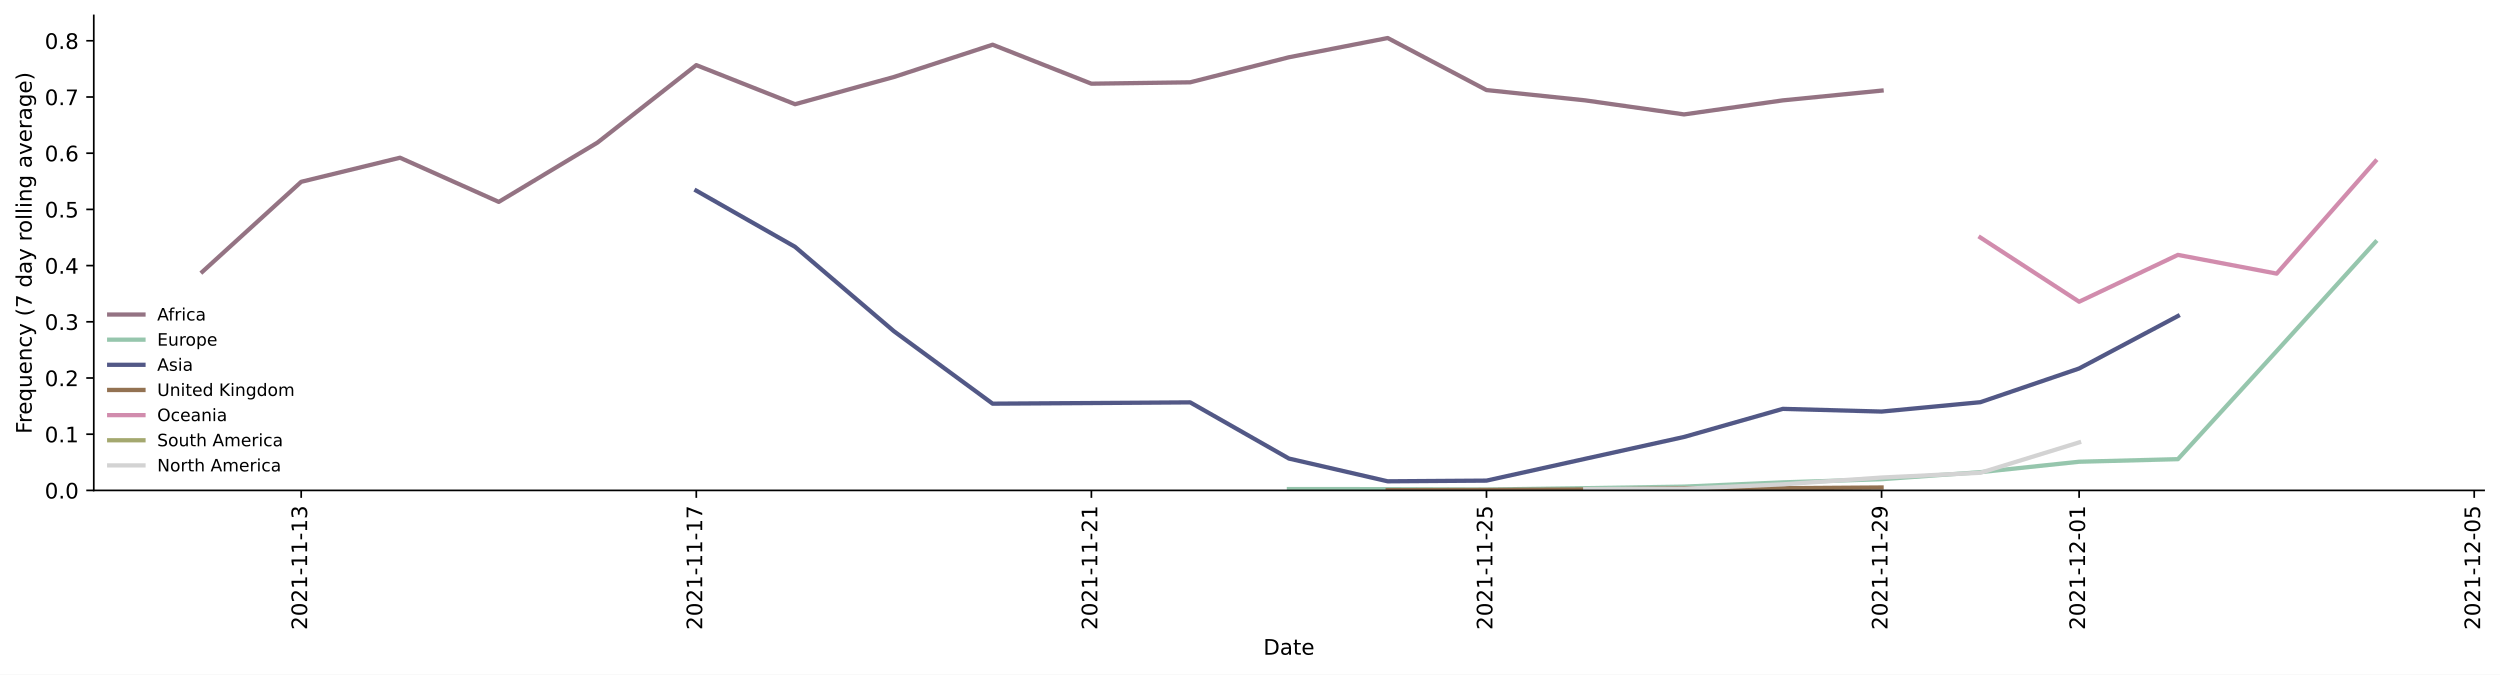
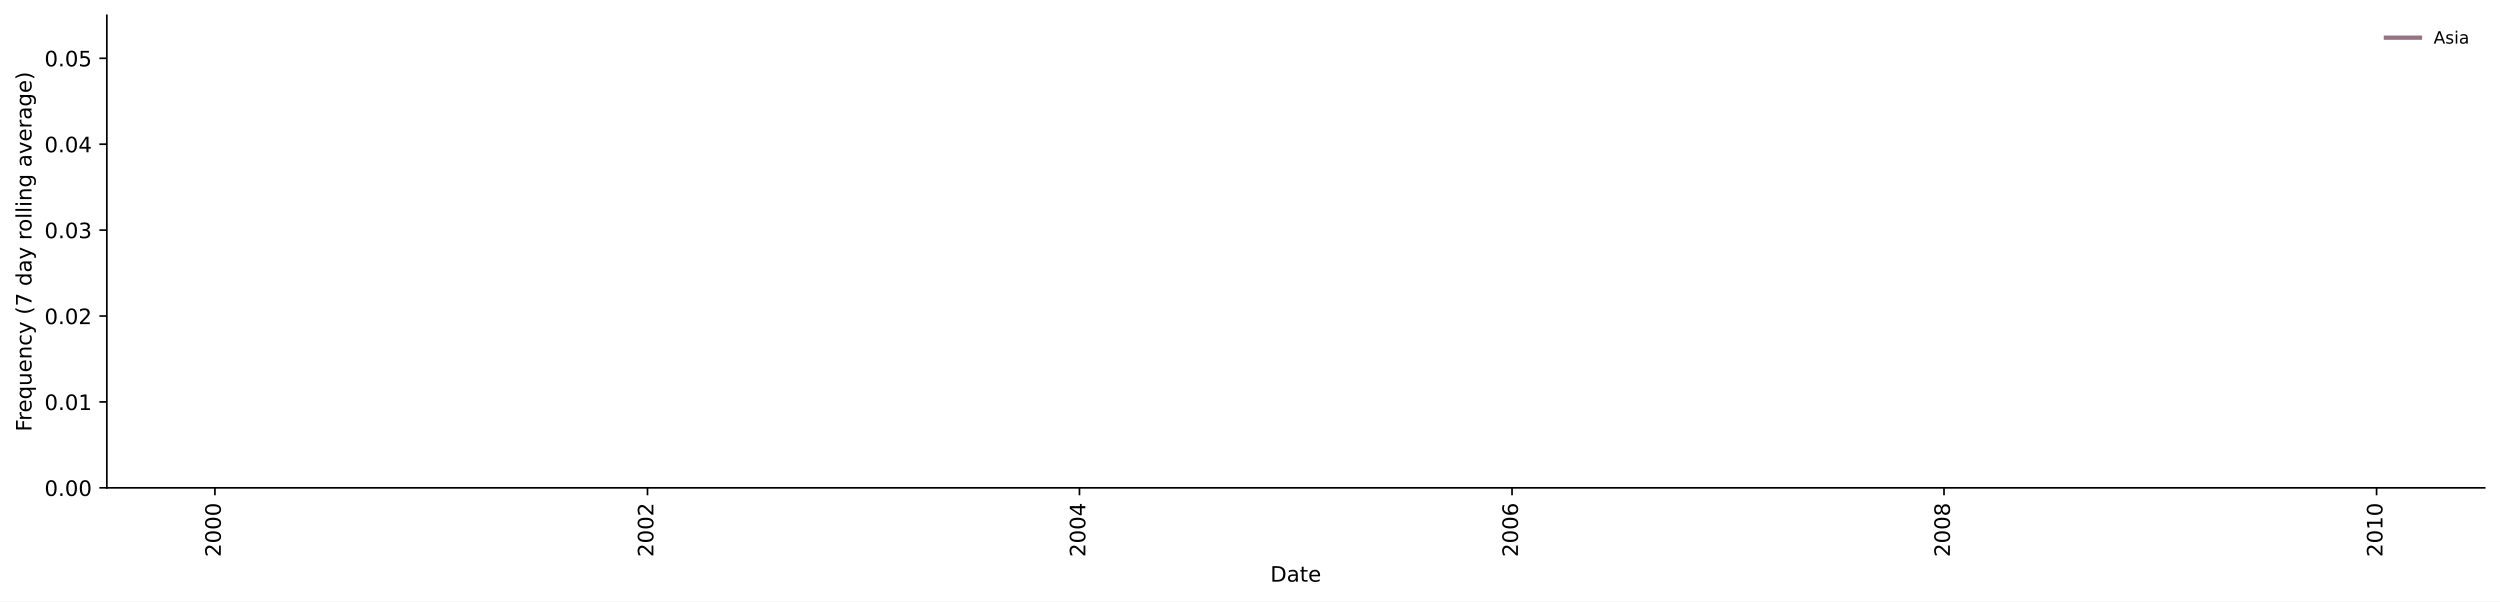
- <svg xmlns="http://www.w3.org/2000/svg" xmlns:xlink="http://www.w3.org/1999/xlink" height="314.954pt" version="1.1" viewBox="0 0 1167.209 314.954" width="1167.209pt">
+ <svg xmlns="http://www.w3.org/2000/svg" xmlns:xlink="http://www.w3.org/1999/xlink" height="282.288pt" version="1.1" viewBox="0 0 1173.344 282.288" width="1173.344pt">
  <defs>
    <style type="text/css">*{stroke-linecap:butt;stroke-linejoin:round;}</style>
  </defs>
  <g id="figure_1">
    <g id="patch_1">
-       <path d="M 0 314.954  L 1167.209 314.954  L 1167.209 0  L 0 0  z " style="fill:#ffffff;" />
+       <path d="M 0 282.288  L 1173.344 282.288  L 1173.344 0  L 0 0  z " style="fill:#ffffff;" />
    </g>
    <g id="axes_1">
      <g id="patch_2">
-         <path d="M 43.781 228.96  L 1159.781 228.96  L 1159.781 7.2  L 43.781 7.2  z " style="fill:#ffffff;" />
+         <path d="M 50.144 228.96  L 1166.144 228.96  L 1166.144 7.2  L 50.144 7.2  z " style="fill:#ffffff;" />
      </g>
      <g id="matplotlib.axis_1">
        <g id="xtick_1">
          <g id="line2d_1">
            <defs>
-               <path d="M 0 0  L 0 3.5  " id="mac63f7cc9d" style="stroke:#000000;stroke-width:0.8;" />
-             </defs>
-             <g>
-               <use style="stroke:#000000;stroke-width:0.8;" x="140.624" xlink:href="#mac63f7cc9d" y="228.96" />
+               <path d="M 0 0  L 0 3.5  " id="m7f58ea5826" style="stroke:#000000;stroke-width:0.8;" />
+             </defs>
+             <g>
+               <use style="stroke:#000000;stroke-width:0.8;" x="100.871" xlink:href="#m7f58ea5826" y="228.96" />
            </g>
          </g>
          <g id="text_1">
-             <g transform="translate(143.3836 294.0756)rotate(-90)scale(0.1 -0.1)">
+             <g transform="translate(103.6304 261.41)rotate(-90)scale(0.1 -0.1)">
              <defs>
                <path d="M 1228 531  L 3431 531  L 3431 0  L 469 0  L 469 531  Q 828 903 1448 1529  Q 2069 2156 2228 2338  Q 2531 2678 2651 2914  Q 2772 3150 2772 3378  Q 2772 3750 2511 3984  Q 2250 4219 1831 4219  Q 1534 4219 1204 4116  Q 875 4013 500 3803  L 500 4441  Q 881 4594 1212 4672  Q 1544 4750 1819 4750  Q 2544 4750 2975 4387  Q 3406 4025 3406 3419  Q 3406 3131 3298 2873  Q 3191 2616 2906 2266  Q 2828 2175 2409 1742  Q 1991 1309 1228 531  z " id="DejaVuSans-32" transform="scale(0.015625)" />
                <path d="M 2034 4250  Q 1547 4250 1301 3770  Q 1056 3291 1056 2328  Q 1056 1369 1301 889  Q 1547 409 2034 409  Q 2525 409 2770 889  Q 3016 1369 3016 2328  Q 3016 3291 2770 3770  Q 2525 4250 2034 4250  z M 2034 4750  Q 2819 4750 3233 4129  Q 3647 3509 3647 2328  Q 3647 1150 3233 529  Q 2819 -91 2034 -91  Q 1250 -91 836 529  Q 422 1150 422 2328  Q 422 3509 836 4129  Q 1250 4750 2034 4750  z " id="DejaVuSans-30" transform="scale(0.015625)" />
-                 <path d="M 794 531  L 1825 531  L 1825 4091  L 703 3866  L 703 4441  L 1819 4666  L 2450 4666  L 2450 531  L 3481 531  L 3481 0  L 794 0  L 794 531  z " id="DejaVuSans-31" transform="scale(0.015625)" />
-                 <path d="M 313 2009  L 1997 2009  L 1997 1497  L 313 1497  L 313 2009  z " id="DejaVuSans-2d" transform="scale(0.015625)" />
-                 <path d="M 2597 2516  Q 3050 2419 3304 2112  Q 3559 1806 3559 1356  Q 3559 666 3084 287  Q 2609 -91 1734 -91  Q 1441 -91 1130 -33  Q 819 25 488 141  L 488 750  Q 750 597 1062 519  Q 1375 441 1716 441  Q 2309 441 2620 675  Q 2931 909 2931 1356  Q 2931 1769 2642 2001  Q 2353 2234 1838 2234  L 1294 2234  L 1294 2753  L 1863 2753  Q 2328 2753 2575 2939  Q 2822 3125 2822 3475  Q 2822 3834 2567 4026  Q 2313 4219 1838 4219  Q 1578 4219 1281 4162  Q 984 4106 628 3988  L 628 4550  Q 988 4650 1302 4700  Q 1616 4750 1894 4750  Q 2613 4750 3031 4423  Q 3450 4097 3450 3541  Q 3450 3153 3228 2886  Q 3006 2619 2597 2516  z " id="DejaVuSans-33" transform="scale(0.015625)" />
-               </defs>
-               <use xlink:href="#DejaVuSans-32" />
-               <use x="63.623" xlink:href="#DejaVuSans-30" />
-               <use x="127.246" xlink:href="#DejaVuSans-32" />
-               <use x="190.869" xlink:href="#DejaVuSans-31" />
-               <use x="254.492" xlink:href="#DejaVuSans-2d" />
-               <use x="290.576" xlink:href="#DejaVuSans-31" />
-               <use x="354.199" xlink:href="#DejaVuSans-31" />
-               <use x="417.822" xlink:href="#DejaVuSans-2d" />
-               <use x="453.906" xlink:href="#DejaVuSans-31" />
-               <use x="517.529" xlink:href="#DejaVuSans-33" />
+               </defs>
+               <use xlink:href="#DejaVuSans-32" />
+               <use x="63.623" xlink:href="#DejaVuSans-30" />
+               <use x="127.246" xlink:href="#DejaVuSans-30" />
+               <use x="190.869" xlink:href="#DejaVuSans-30" />
            </g>
          </g>
        </g>
        <g id="xtick_2">
          <g id="line2d_2">
            <g>
-               <use style="stroke:#000000;stroke-width:0.8;" x="325.087" xlink:href="#mac63f7cc9d" y="228.96" />
+               <use style="stroke:#000000;stroke-width:0.8;" x="303.891" xlink:href="#m7f58ea5826" y="228.96" />
            </g>
          </g>
          <g id="text_2">
-             <g transform="translate(327.8464 294.0756)rotate(-90)scale(0.1 -0.1)">
-               <defs>
-                 <path d="M 525 4666  L 3525 4666  L 3525 4397  L 1831 0  L 1172 0  L 2766 4134  L 525 4134  L 525 4666  z " id="DejaVuSans-37" transform="scale(0.015625)" />
-               </defs>
-               <use xlink:href="#DejaVuSans-32" />
-               <use x="63.623" xlink:href="#DejaVuSans-30" />
-               <use x="127.246" xlink:href="#DejaVuSans-32" />
-               <use x="190.869" xlink:href="#DejaVuSans-31" />
-               <use x="254.492" xlink:href="#DejaVuSans-2d" />
-               <use x="290.576" xlink:href="#DejaVuSans-31" />
-               <use x="354.199" xlink:href="#DejaVuSans-31" />
-               <use x="417.822" xlink:href="#DejaVuSans-2d" />
-               <use x="453.906" xlink:href="#DejaVuSans-31" />
-               <use x="517.529" xlink:href="#DejaVuSans-37" />
+             <g transform="translate(306.6506 261.41)rotate(-90)scale(0.1 -0.1)">
+               <use xlink:href="#DejaVuSans-32" />
+               <use x="63.623" xlink:href="#DejaVuSans-30" />
+               <use x="127.246" xlink:href="#DejaVuSans-30" />
+               <use x="190.869" xlink:href="#DejaVuSans-32" />
            </g>
          </g>
        </g>
        <g id="xtick_3">
          <g id="line2d_3">
            <g>
-               <use style="stroke:#000000;stroke-width:0.8;" x="509.55" xlink:href="#mac63f7cc9d" y="228.96" />
+               <use style="stroke:#000000;stroke-width:0.8;" x="506.634" xlink:href="#m7f58ea5826" y="228.96" />
            </g>
          </g>
          <g id="text_3">
-             <g transform="translate(512.3092 294.0756)rotate(-90)scale(0.1 -0.1)">
-               <use xlink:href="#DejaVuSans-32" />
-               <use x="63.623" xlink:href="#DejaVuSans-30" />
-               <use x="127.246" xlink:href="#DejaVuSans-32" />
-               <use x="190.869" xlink:href="#DejaVuSans-31" />
-               <use x="254.492" xlink:href="#DejaVuSans-2d" />
-               <use x="290.576" xlink:href="#DejaVuSans-31" />
-               <use x="354.199" xlink:href="#DejaVuSans-31" />
-               <use x="417.822" xlink:href="#DejaVuSans-2d" />
-               <use x="453.906" xlink:href="#DejaVuSans-32" />
-               <use x="517.529" xlink:href="#DejaVuSans-31" />
+             <g transform="translate(509.393 261.41)rotate(-90)scale(0.1 -0.1)">
+               <defs>
+                 <path d="M 2419 4116  L 825 1625  L 2419 1625  L 2419 4116  z M 2253 4666  L 3047 4666  L 3047 1625  L 3713 1625  L 3713 1100  L 3047 1100  L 3047 0  L 2419 0  L 2419 1100  L 313 1100  L 313 1709  L 2253 4666  z " id="DejaVuSans-34" transform="scale(0.015625)" />
+               </defs>
+               <use xlink:href="#DejaVuSans-32" />
+               <use x="63.623" xlink:href="#DejaVuSans-30" />
+               <use x="127.246" xlink:href="#DejaVuSans-30" />
+               <use x="190.869" xlink:href="#DejaVuSans-34" />
            </g>
          </g>
        </g>
        <g id="xtick_4">
          <g id="line2d_4">
            <g>
-               <use style="stroke:#000000;stroke-width:0.8;" x="694.013" xlink:href="#mac63f7cc9d" y="228.96" />
+               <use style="stroke:#000000;stroke-width:0.8;" x="709.654" xlink:href="#m7f58ea5826" y="228.96" />
            </g>
          </g>
          <g id="text_4">
-             <g transform="translate(696.772 294.0756)rotate(-90)scale(0.1 -0.1)">
-               <defs>
-                 <path d="M 691 4666  L 3169 4666  L 3169 4134  L 1269 4134  L 1269 2991  Q 1406 3038 1543 3061  Q 1681 3084 1819 3084  Q 2600 3084 3056 2656  Q 3513 2228 3513 1497  Q 3513 744 3044 326  Q 2575 -91 1722 -91  Q 1428 -91 1123 -41  Q 819 9 494 109  L 494 744  Q 775 591 1075 516  Q 1375 441 1709 441  Q 2250 441 2565 725  Q 2881 1009 2881 1497  Q 2881 1984 2565 2268  Q 2250 2553 1709 2553  Q 1456 2553 1204 2497  Q 953 2441 691 2322  L 691 4666  z " id="DejaVuSans-35" transform="scale(0.015625)" />
-               </defs>
-               <use xlink:href="#DejaVuSans-32" />
-               <use x="63.623" xlink:href="#DejaVuSans-30" />
-               <use x="127.246" xlink:href="#DejaVuSans-32" />
-               <use x="190.869" xlink:href="#DejaVuSans-31" />
-               <use x="254.492" xlink:href="#DejaVuSans-2d" />
-               <use x="290.576" xlink:href="#DejaVuSans-31" />
-               <use x="354.199" xlink:href="#DejaVuSans-31" />
-               <use x="417.822" xlink:href="#DejaVuSans-2d" />
-               <use x="453.906" xlink:href="#DejaVuSans-32" />
-               <use x="517.529" xlink:href="#DejaVuSans-35" />
+             <g transform="translate(712.4132 261.41)rotate(-90)scale(0.1 -0.1)">
+               <defs>
+                 <path d="M 2113 2584  Q 1688 2584 1439 2293  Q 1191 2003 1191 1497  Q 1191 994 1439 701  Q 1688 409 2113 409  Q 2538 409 2786 701  Q 3034 994 3034 1497  Q 3034 2003 2786 2293  Q 2538 2584 2113 2584  z M 3366 4563  L 3366 3988  Q 3128 4100 2886 4159  Q 2644 4219 2406 4219  Q 1781 4219 1451 3797  Q 1122 3375 1075 2522  Q 1259 2794 1537 2939  Q 1816 3084 2150 3084  Q 2853 3084 3261 2657  Q 3669 2231 3669 1497  Q 3669 778 3244 343  Q 2819 -91 2113 -91  Q 1303 -91 875 529  Q 447 1150 447 2328  Q 447 3434 972 4092  Q 1497 4750 2381 4750  Q 2619 4750 2861 4703  Q 3103 4656 3366 4563  z " id="DejaVuSans-36" transform="scale(0.015625)" />
+               </defs>
+               <use xlink:href="#DejaVuSans-32" />
+               <use x="63.623" xlink:href="#DejaVuSans-30" />
+               <use x="127.246" xlink:href="#DejaVuSans-30" />
+               <use x="190.869" xlink:href="#DejaVuSans-36" />
            </g>
          </g>
        </g>
        <g id="xtick_5">
          <g id="line2d_5">
            <g>
-               <use style="stroke:#000000;stroke-width:0.8;" x="878.475" xlink:href="#mac63f7cc9d" y="228.96" />
+               <use style="stroke:#000000;stroke-width:0.8;" x="912.396" xlink:href="#m7f58ea5826" y="228.96" />
            </g>
          </g>
          <g id="text_5">
-             <g transform="translate(881.2348 294.0756)rotate(-90)scale(0.1 -0.1)">
-               <defs>
-                 <path d="M 703 97  L 703 672  Q 941 559 1184 500  Q 1428 441 1663 441  Q 2288 441 2617 861  Q 2947 1281 2994 2138  Q 2813 1869 2534 1725  Q 2256 1581 1919 1581  Q 1219 1581 811 2004  Q 403 2428 403 3163  Q 403 3881 828 4315  Q 1253 4750 1959 4750  Q 2769 4750 3195 4129  Q 3622 3509 3622 2328  Q 3622 1225 3098 567  Q 2575 -91 1691 -91  Q 1453 -91 1209 -44  Q 966 3 703 97  z M 1959 2075  Q 2384 2075 2632 2365  Q 2881 2656 2881 3163  Q 2881 3666 2632 3958  Q 2384 4250 1959 4250  Q 1534 4250 1286 3958  Q 1038 3666 1038 3163  Q 1038 2656 1286 2365  Q 1534 2075 1959 2075  z " id="DejaVuSans-39" transform="scale(0.015625)" />
-               </defs>
-               <use xlink:href="#DejaVuSans-32" />
-               <use x="63.623" xlink:href="#DejaVuSans-30" />
-               <use x="127.246" xlink:href="#DejaVuSans-32" />
-               <use x="190.869" xlink:href="#DejaVuSans-31" />
-               <use x="254.492" xlink:href="#DejaVuSans-2d" />
-               <use x="290.576" xlink:href="#DejaVuSans-31" />
-               <use x="354.199" xlink:href="#DejaVuSans-31" />
-               <use x="417.822" xlink:href="#DejaVuSans-2d" />
-               <use x="453.906" xlink:href="#DejaVuSans-32" />
-               <use x="517.529" xlink:href="#DejaVuSans-39" />
+             <g transform="translate(915.1557 261.41)rotate(-90)scale(0.1 -0.1)">
+               <defs>
+                 <path d="M 2034 2216  Q 1584 2216 1326 1975  Q 1069 1734 1069 1313  Q 1069 891 1326 650  Q 1584 409 2034 409  Q 2484 409 2743 651  Q 3003 894 3003 1313  Q 3003 1734 2745 1975  Q 2488 2216 2034 2216  z M 1403 2484  Q 997 2584 770 2862  Q 544 3141 544 3541  Q 544 4100 942 4425  Q 1341 4750 2034 4750  Q 2731 4750 3128 4425  Q 3525 4100 3525 3541  Q 3525 3141 3298 2862  Q 3072 2584 2669 2484  Q 3125 2378 3379 2068  Q 3634 1759 3634 1313  Q 3634 634 3220 271  Q 2806 -91 2034 -91  Q 1263 -91 848 271  Q 434 634 434 1313  Q 434 1759 690 2068  Q 947 2378 1403 2484  z M 1172 3481  Q 1172 3119 1398 2916  Q 1625 2713 2034 2713  Q 2441 2713 2670 2916  Q 2900 3119 2900 3481  Q 2900 3844 2670 4047  Q 2441 4250 2034 4250  Q 1625 4250 1398 4047  Q 1172 3844 1172 3481  z " id="DejaVuSans-38" transform="scale(0.015625)" />
+               </defs>
+               <use xlink:href="#DejaVuSans-32" />
+               <use x="63.623" xlink:href="#DejaVuSans-30" />
+               <use x="127.246" xlink:href="#DejaVuSans-30" />
+               <use x="190.869" xlink:href="#DejaVuSans-38" />
            </g>
          </g>
        </g>
        <g id="xtick_6">
          <g id="line2d_6">
            <g>
-               <use style="stroke:#000000;stroke-width:0.8;" x="970.707" xlink:href="#mac63f7cc9d" y="228.96" />
+               <use style="stroke:#000000;stroke-width:0.8;" x="1115.416" xlink:href="#m7f58ea5826" y="228.96" />
            </g>
          </g>
          <g id="text_6">
-             <g transform="translate(973.4662 294.0756)rotate(-90)scale(0.1 -0.1)">
-               <use xlink:href="#DejaVuSans-32" />
-               <use x="63.623" xlink:href="#DejaVuSans-30" />
-               <use x="127.246" xlink:href="#DejaVuSans-32" />
-               <use x="190.869" xlink:href="#DejaVuSans-31" />
-               <use x="254.492" xlink:href="#DejaVuSans-2d" />
-               <use x="290.576" xlink:href="#DejaVuSans-31" />
-               <use x="354.199" xlink:href="#DejaVuSans-32" />
-               <use x="417.822" xlink:href="#DejaVuSans-2d" />
-               <use x="453.906" xlink:href="#DejaVuSans-30" />
-               <use x="517.529" xlink:href="#DejaVuSans-31" />
-             </g>
-           </g>
-         </g>
-         <g id="xtick_7">
-           <g id="line2d_7">
-             <g>
-               <use style="stroke:#000000;stroke-width:0.8;" x="1155.17" xlink:href="#mac63f7cc9d" y="228.96" />
-             </g>
-           </g>
-           <g id="text_7">
-             <g transform="translate(1157.929 294.0756)rotate(-90)scale(0.1 -0.1)">
-               <use xlink:href="#DejaVuSans-32" />
-               <use x="63.623" xlink:href="#DejaVuSans-30" />
-               <use x="127.246" xlink:href="#DejaVuSans-32" />
-               <use x="190.869" xlink:href="#DejaVuSans-31" />
-               <use x="254.492" xlink:href="#DejaVuSans-2d" />
-               <use x="290.576" xlink:href="#DejaVuSans-31" />
-               <use x="354.199" xlink:href="#DejaVuSans-32" />
-               <use x="417.822" xlink:href="#DejaVuSans-2d" />
-               <use x="453.906" xlink:href="#DejaVuSans-30" />
-               <use x="517.529" xlink:href="#DejaVuSans-35" />
-             </g>
-           </g>
-         </g>
-         <g id="text_8">
-           <g transform="translate(589.8305 305.6741)scale(0.1 -0.1)">
+             <g transform="translate(1118.176 261.41)rotate(-90)scale(0.1 -0.1)">
+               <defs>
+                 <path d="M 794 531  L 1825 531  L 1825 4091  L 703 3866  L 703 4441  L 1819 4666  L 2450 4666  L 2450 531  L 3481 531  L 3481 0  L 794 0  L 794 531  z " id="DejaVuSans-31" transform="scale(0.015625)" />
+               </defs>
+               <use xlink:href="#DejaVuSans-32" />
+               <use x="63.623" xlink:href="#DejaVuSans-30" />
+               <use x="127.246" xlink:href="#DejaVuSans-31" />
+               <use x="190.869" xlink:href="#DejaVuSans-30" />
+             </g>
+           </g>
+         </g>
+         <g id="text_7">
+           <g transform="translate(596.193 273.0084)scale(0.1 -0.1)">
            <defs>
              <path d="M 1259 4147  L 1259 519  L 2022 519  Q 2988 519 3436 956  Q 3884 1394 3884 2338  Q 3884 3275 3436 3711  Q 2988 4147 2022 4147  L 1259 4147  z M 628 4666  L 1925 4666  Q 3281 4666 3915 4102  Q 4550 3538 4550 2338  Q 4550 1131 3912 565  Q 3275 0 1925 0  L 628 0  L 628 4666  z " id="DejaVuSans-44" transform="scale(0.015625)" />
              <path d="M 2194 1759  Q 1497 1759 1228 1600  Q 959 1441 959 1056  Q 959 750 1161 570  Q 1363 391 1709 391  Q 2188 391 2477 730  Q 2766 1069 2766 1631  L 2766 1759  L 2194 1759  z M 3341 1997  L 3341 0  L 2766 0  L 2766 531  Q 2569 213 2275 61  Q 1981 -91 1556 -91  Q 1019 -91 701 211  Q 384 513 384 1019  Q 384 1609 779 1909  Q 1175 2209 1959 2209  L 2766 2209  L 2766 2266  Q 2766 2663 2505 2880  Q 2244 3097 1772 3097  Q 1472 3097 1187 3025  Q 903 2953 641 2809  L 641 3341  Q 956 3463 1253 3523  Q 1550 3584 1831 3584  Q 2591 3584 2966 3190  Q 3341 2797 3341 1997  z " id="DejaVuSans-61" transform="scale(0.015625)" />
              <path d="M 1172 4494  L 1172 3500  L 2356 3500  L 2356 3053  L 1172 3053  L 1172 1153  Q 1172 725 1289 603  Q 1406 481 1766 481  L 2356 481  L 2356 0  L 1766 0  Q 1100 0 847 248  Q 594 497 594 1153  L 594 3053  L 172 3053  L 172 3500  L 594 3500  L 594 4494  L 1172 4494  z " id="DejaVuSans-74" transform="scale(0.015625)" />
              <path d="M 3597 1894  L 3597 1613  L 953 1613  Q 991 1019 1311 708  Q 1631 397 2203 397  Q 2534 397 2845 478  Q 3156 559 3463 722  L 3463 178  Q 3153 47 2828 -22  Q 2503 -91 2169 -91  Q 1331 -91 842 396  Q 353 884 353 1716  Q 353 2575 817 3079  Q 1281 3584 2069 3584  Q 2775 3584 3186 3129  Q 3597 2675 3597 1894  z M 3022 2063  Q 3016 2534 2758 2815  Q 2500 3097 2075 3097  Q 1594 3097 1305 2825  Q 1016 2553 972 2059  L 3022 2063  z " id="DejaVuSans-65" transform="scale(0.015625)" />
            </defs>
            <use xlink:href="#DejaVuSans-44" />
            <use x="77.002" xlink:href="#DejaVuSans-61" />
            <use x="138.281" xlink:href="#DejaVuSans-74" />
            <use x="177.49" xlink:href="#DejaVuSans-65" />
          </g>
        </g>
      </g>
      <g id="matplotlib.axis_2">
        <g id="ytick_1">
+           <g id="line2d_7">
+             <defs>
+               <path d="M 0 0  L -3.5 0  " id="m567e181ab2" style="stroke:#000000;stroke-width:0.8;" />
+             </defs>
+             <g>
+               <use style="stroke:#000000;stroke-width:0.8;" x="50.144" xlink:href="#m567e181ab2" y="228.96" />
+             </g>
+           </g>
+           <g id="text_8">
+             <g transform="translate(20.87813 232.7592)scale(0.1 -0.1)">
+               <defs>
+                 <path d="M 684 794  L 1344 794  L 1344 0  L 684 0  L 684 794  z " id="DejaVuSans-2e" transform="scale(0.015625)" />
+               </defs>
+               <use xlink:href="#DejaVuSans-30" />
+               <use x="63.623" xlink:href="#DejaVuSans-2e" />
+               <use x="95.41" xlink:href="#DejaVuSans-30" />
+               <use x="159.033" xlink:href="#DejaVuSans-30" />
+             </g>
+           </g>
+         </g>
+         <g id="ytick_2">
          <g id="line2d_8">
-             <defs>
-               <path d="M 0 0  L -3.5 0  " id="m4febc74583" style="stroke:#000000;stroke-width:0.8;" />
-             </defs>
-             <g>
-               <use style="stroke:#000000;stroke-width:0.8;" x="43.781" xlink:href="#m4febc74583" y="228.96" />
+             <g>
+               <use style="stroke:#000000;stroke-width:0.8;" x="50.144" xlink:href="#m567e181ab2" y="188.64" />
            </g>
          </g>
          <g id="text_9">
-             <g transform="translate(20.87813 232.7592)scale(0.1 -0.1)">
-               <defs>
-                 <path d="M 684 794  L 1344 794  L 1344 0  L 684 0  L 684 794  z " id="DejaVuSans-2e" transform="scale(0.015625)" />
-               </defs>
-               <use xlink:href="#DejaVuSans-30" />
-               <use x="63.623" xlink:href="#DejaVuSans-2e" />
-               <use x="95.41" xlink:href="#DejaVuSans-30" />
-             </g>
-           </g>
-         </g>
-         <g id="ytick_2">
+             <g transform="translate(20.87813 192.4392)scale(0.1 -0.1)">
+               <use xlink:href="#DejaVuSans-30" />
+               <use x="63.623" xlink:href="#DejaVuSans-2e" />
+               <use x="95.41" xlink:href="#DejaVuSans-30" />
+               <use x="159.033" xlink:href="#DejaVuSans-31" />
+             </g>
+           </g>
+         </g>
+         <g id="ytick_3">
          <g id="line2d_9">
            <g>
-               <use style="stroke:#000000;stroke-width:0.8;" x="43.781" xlink:href="#m4febc74583" y="202.72" />
+               <use style="stroke:#000000;stroke-width:0.8;" x="50.144" xlink:href="#m567e181ab2" y="148.32" />
            </g>
          </g>
          <g id="text_10">
-             <g transform="translate(20.87813 206.5189)scale(0.1 -0.1)">
-               <use xlink:href="#DejaVuSans-30" />
-               <use x="63.623" xlink:href="#DejaVuSans-2e" />
-               <use x="95.41" xlink:href="#DejaVuSans-31" />
-             </g>
-           </g>
-         </g>
-         <g id="ytick_3">
+             <g transform="translate(20.87813 152.1192)scale(0.1 -0.1)">
+               <use xlink:href="#DejaVuSans-30" />
+               <use x="63.623" xlink:href="#DejaVuSans-2e" />
+               <use x="95.41" xlink:href="#DejaVuSans-30" />
+               <use x="159.033" xlink:href="#DejaVuSans-32" />
+             </g>
+           </g>
+         </g>
+         <g id="ytick_4">
          <g id="line2d_10">
            <g>
-               <use style="stroke:#000000;stroke-width:0.8;" x="43.781" xlink:href="#m4febc74583" y="176.479" />
+               <use style="stroke:#000000;stroke-width:0.8;" x="50.144" xlink:href="#m567e181ab2" y="108" />
            </g>
          </g>
          <g id="text_11">
-             <g transform="translate(20.87813 180.2787)scale(0.1 -0.1)">
-               <use xlink:href="#DejaVuSans-30" />
-               <use x="63.623" xlink:href="#DejaVuSans-2e" />
-               <use x="95.41" xlink:href="#DejaVuSans-32" />
-             </g>
-           </g>
-         </g>
-         <g id="ytick_4">
+             <g transform="translate(20.87813 111.7992)scale(0.1 -0.1)">
+               <defs>
+                 <path d="M 2597 2516  Q 3050 2419 3304 2112  Q 3559 1806 3559 1356  Q 3559 666 3084 287  Q 2609 -91 1734 -91  Q 1441 -91 1130 -33  Q 819 25 488 141  L 488 750  Q 750 597 1062 519  Q 1375 441 1716 441  Q 2309 441 2620 675  Q 2931 909 2931 1356  Q 2931 1769 2642 2001  Q 2353 2234 1838 2234  L 1294 2234  L 1294 2753  L 1863 2753  Q 2328 2753 2575 2939  Q 2822 3125 2822 3475  Q 2822 3834 2567 4026  Q 2313 4219 1838 4219  Q 1578 4219 1281 4162  Q 984 4106 628 3988  L 628 4550  Q 988 4650 1302 4700  Q 1616 4750 1894 4750  Q 2613 4750 3031 4423  Q 3450 4097 3450 3541  Q 3450 3153 3228 2886  Q 3006 2619 2597 2516  z " id="DejaVuSans-33" transform="scale(0.015625)" />
+               </defs>
+               <use xlink:href="#DejaVuSans-30" />
+               <use x="63.623" xlink:href="#DejaVuSans-2e" />
+               <use x="95.41" xlink:href="#DejaVuSans-30" />
+               <use x="159.033" xlink:href="#DejaVuSans-33" />
+             </g>
+           </g>
+         </g>
+         <g id="ytick_5">
          <g id="line2d_11">
            <g>
-               <use style="stroke:#000000;stroke-width:0.8;" x="43.781" xlink:href="#m4febc74583" y="150.239" />
+               <use style="stroke:#000000;stroke-width:0.8;" x="50.144" xlink:href="#m567e181ab2" y="67.68" />
            </g>
          </g>
          <g id="text_12">
-             <g transform="translate(20.87813 154.0384)scale(0.1 -0.1)">
-               <use xlink:href="#DejaVuSans-30" />
-               <use x="63.623" xlink:href="#DejaVuSans-2e" />
-               <use x="95.41" xlink:href="#DejaVuSans-33" />
-             </g>
-           </g>
-         </g>
-         <g id="ytick_5">
+             <g transform="translate(20.87813 71.47922)scale(0.1 -0.1)">
+               <use xlink:href="#DejaVuSans-30" />
+               <use x="63.623" xlink:href="#DejaVuSans-2e" />
+               <use x="95.41" xlink:href="#DejaVuSans-30" />
+               <use x="159.033" xlink:href="#DejaVuSans-34" />
+             </g>
+           </g>
+         </g>
+         <g id="ytick_6">
          <g id="line2d_12">
            <g>
-               <use style="stroke:#000000;stroke-width:0.8;" x="43.781" xlink:href="#m4febc74583" y="123.999" />
+               <use style="stroke:#000000;stroke-width:0.8;" x="50.144" xlink:href="#m567e181ab2" y="27.36" />
            </g>
          </g>
          <g id="text_13">
-             <g transform="translate(20.87813 127.7981)scale(0.1 -0.1)">
-               <defs>
-                 <path d="M 2419 4116  L 825 1625  L 2419 1625  L 2419 4116  z M 2253 4666  L 3047 4666  L 3047 1625  L 3713 1625  L 3713 1100  L 3047 1100  L 3047 0  L 2419 0  L 2419 1100  L 313 1100  L 313 1709  L 2253 4666  z " id="DejaVuSans-34" transform="scale(0.015625)" />
-               </defs>
-               <use xlink:href="#DejaVuSans-30" />
-               <use x="63.623" xlink:href="#DejaVuSans-2e" />
-               <use x="95.41" xlink:href="#DejaVuSans-34" />
-             </g>
-           </g>
-         </g>
-         <g id="ytick_6">
-           <g id="line2d_13">
-             <g>
-               <use style="stroke:#000000;stroke-width:0.8;" x="43.781" xlink:href="#m4febc74583" y="97.759" />
-             </g>
-           </g>
-           <g id="text_14">
-             <g transform="translate(20.87813 101.5579)scale(0.1 -0.1)">
-               <use xlink:href="#DejaVuSans-30" />
-               <use x="63.623" xlink:href="#DejaVuSans-2e" />
-               <use x="95.41" xlink:href="#DejaVuSans-35" />
-             </g>
-           </g>
-         </g>
-         <g id="ytick_7">
-           <g id="line2d_14">
-             <g>
-               <use style="stroke:#000000;stroke-width:0.8;" x="43.781" xlink:href="#m4febc74583" y="71.518" />
-             </g>
-           </g>
-           <g id="text_15">
-             <g transform="translate(20.87813 75.31759)scale(0.1 -0.1)">
-               <defs>
-                 <path d="M 2113 2584  Q 1688 2584 1439 2293  Q 1191 2003 1191 1497  Q 1191 994 1439 701  Q 1688 409 2113 409  Q 2538 409 2786 701  Q 3034 994 3034 1497  Q 3034 2003 2786 2293  Q 2538 2584 2113 2584  z M 3366 4563  L 3366 3988  Q 3128 4100 2886 4159  Q 2644 4219 2406 4219  Q 1781 4219 1451 3797  Q 1122 3375 1075 2522  Q 1259 2794 1537 2939  Q 1816 3084 2150 3084  Q 2853 3084 3261 2657  Q 3669 2231 3669 1497  Q 3669 778 3244 343  Q 2819 -91 2113 -91  Q 1303 -91 875 529  Q 447 1150 447 2328  Q 447 3434 972 4092  Q 1497 4750 2381 4750  Q 2619 4750 2861 4703  Q 3103 4656 3366 4563  z " id="DejaVuSans-36" transform="scale(0.015625)" />
-               </defs>
-               <use xlink:href="#DejaVuSans-30" />
-               <use x="63.623" xlink:href="#DejaVuSans-2e" />
-               <use x="95.41" xlink:href="#DejaVuSans-36" />
-             </g>
-           </g>
-         </g>
-         <g id="ytick_8">
-           <g id="line2d_15">
-             <g>
-               <use style="stroke:#000000;stroke-width:0.8;" x="43.781" xlink:href="#m4febc74583" y="45.278" />
-             </g>
-           </g>
-           <g id="text_16">
-             <g transform="translate(20.87813 49.07732)scale(0.1 -0.1)">
-               <use xlink:href="#DejaVuSans-30" />
-               <use x="63.623" xlink:href="#DejaVuSans-2e" />
-               <use x="95.41" xlink:href="#DejaVuSans-37" />
-             </g>
-           </g>
-         </g>
-         <g id="ytick_9">
-           <g id="line2d_16">
-             <g>
-               <use style="stroke:#000000;stroke-width:0.8;" x="43.781" xlink:href="#m4febc74583" y="19.038" />
-             </g>
-           </g>
-           <g id="text_17">
-             <g transform="translate(20.87813 22.83705)scale(0.1 -0.1)">
-               <defs>
-                 <path d="M 2034 2216  Q 1584 2216 1326 1975  Q 1069 1734 1069 1313  Q 1069 891 1326 650  Q 1584 409 2034 409  Q 2484 409 2743 651  Q 3003 894 3003 1313  Q 3003 1734 2745 1975  Q 2488 2216 2034 2216  z M 1403 2484  Q 997 2584 770 2862  Q 544 3141 544 3541  Q 544 4100 942 4425  Q 1341 4750 2034 4750  Q 2731 4750 3128 4425  Q 3525 4100 3525 3541  Q 3525 3141 3298 2862  Q 3072 2584 2669 2484  Q 3125 2378 3379 2068  Q 3634 1759 3634 1313  Q 3634 634 3220 271  Q 2806 -91 2034 -91  Q 1263 -91 848 271  Q 434 634 434 1313  Q 434 1759 690 2068  Q 947 2378 1403 2484  z M 1172 3481  Q 1172 3119 1398 2916  Q 1625 2713 2034 2713  Q 2441 2713 2670 2916  Q 2900 3119 2900 3481  Q 2900 3844 2670 4047  Q 2441 4250 2034 4250  Q 1625 4250 1398 4047  Q 1172 3844 1172 3481  z " id="DejaVuSans-38" transform="scale(0.015625)" />
-               </defs>
-               <use xlink:href="#DejaVuSans-30" />
-               <use x="63.623" xlink:href="#DejaVuSans-2e" />
-               <use x="95.41" xlink:href="#DejaVuSans-38" />
-             </g>
-           </g>
-         </g>
-         <g id="text_18">
+             <g transform="translate(20.87813 31.15922)scale(0.1 -0.1)">
+               <defs>
+                 <path d="M 691 4666  L 3169 4666  L 3169 4134  L 1269 4134  L 1269 2991  Q 1406 3038 1543 3061  Q 1681 3084 1819 3084  Q 2600 3084 3056 2656  Q 3513 2228 3513 1497  Q 3513 744 3044 326  Q 2575 -91 1722 -91  Q 1428 -91 1123 -41  Q 819 9 494 109  L 494 744  Q 775 591 1075 516  Q 1375 441 1709 441  Q 2250 441 2565 725  Q 2881 1009 2881 1497  Q 2881 1984 2565 2268  Q 2250 2553 1709 2553  Q 1456 2553 1204 2497  Q 953 2441 691 2322  L 691 4666  z " id="DejaVuSans-35" transform="scale(0.015625)" />
+               </defs>
+               <use xlink:href="#DejaVuSans-30" />
+               <use x="63.623" xlink:href="#DejaVuSans-2e" />
+               <use x="95.41" xlink:href="#DejaVuSans-30" />
+               <use x="159.033" xlink:href="#DejaVuSans-35" />
+             </g>
+           </g>
+         </g>
+         <g id="text_14">
          <g transform="translate(14.79844 202.5292)rotate(-90)scale(0.1 -0.1)">
            <defs>
              <path d="M 628 4666  L 3309 4666  L 3309 4134  L 1259 4134  L 1259 2759  L 3109 2759  L 3109 2228  L 1259 2228  L 1259 0  L 628 0  L 628 4666  z " id="DejaVuSans-46" transform="scale(0.015625)" />
              <path d="M 2631 2963  Q 2534 3019 2420 3045  Q 2306 3072 2169 3072  Q 1681 3072 1420 2755  Q 1159 2438 1159 1844  L 1159 0  L 581 0  L 581 3500  L 1159 3500  L 1159 2956  Q 1341 3275 1631 3429  Q 1922 3584 2338 3584  Q 2397 3584 2469 3576  Q 2541 3569 2628 3553  L 2631 2963  z " id="DejaVuSans-72" transform="scale(0.015625)" />
              <path d="M 947 1747  Q 947 1113 1208 752  Q 1469 391 1925 391  Q 2381 391 2643 752  Q 2906 1113 2906 1747  Q 2906 2381 2643 2742  Q 2381 3103 1925 3103  Q 1469 3103 1208 2742  Q 947 2381 947 1747  z M 2906 525  Q 2725 213 2448 61  Q 2172 -91 1784 -91  Q 1150 -91 751 415  Q 353 922 353 1747  Q 353 2572 751 3078  Q 1150 3584 1784 3584  Q 2172 3584 2448 3432  Q 2725 3281 2906 2969  L 2906 3500  L 3481 3500  L 3481 -1331  L 2906 -1331  L 2906 525  z " id="DejaVuSans-71" transform="scale(0.015625)" />
              <path d="M 544 1381  L 544 3500  L 1119 3500  L 1119 1403  Q 1119 906 1312 657  Q 1506 409 1894 409  Q 2359 409 2629 706  Q 2900 1003 2900 1516  L 2900 3500  L 3475 3500  L 3475 0  L 2900 0  L 2900 538  Q 2691 219 2414 64  Q 2138 -91 1772 -91  Q 1169 -91 856 284  Q 544 659 544 1381  z M 1991 3584  L 1991 3584  z " id="DejaVuSans-75" transform="scale(0.015625)" />
              <path d="M 3513 2113  L 3513 0  L 2938 0  L 2938 2094  Q 2938 2591 2744 2837  Q 2550 3084 2163 3084  Q 1697 3084 1428 2787  Q 1159 2491 1159 1978  L 1159 0  L 581 0  L 581 3500  L 1159 3500  L 1159 2956  Q 1366 3272 1645 3428  Q 1925 3584 2291 3584  Q 2894 3584 3203 3211  Q 3513 2838 3513 2113  z " id="DejaVuSans-6e" transform="scale(0.015625)" />
              <path d="M 3122 3366  L 3122 2828  Q 2878 2963 2633 3030  Q 2388 3097 2138 3097  Q 1578 3097 1268 2742  Q 959 2388 959 1747  Q 959 1106 1268 751  Q 1578 397 2138 397  Q 2388 397 2633 464  Q 2878 531 3122 666  L 3122 134  Q 2881 22 2623 -34  Q 2366 -91 2075 -91  Q 1284 -91 818 406  Q 353 903 353 1747  Q 353 2603 823 3093  Q 1294 3584 2113 3584  Q 2378 3584 2631 3529  Q 2884 3475 3122 3366  z " id="DejaVuSans-63" transform="scale(0.015625)" />
              <path d="M 2059 -325  Q 1816 -950 1584 -1140  Q 1353 -1331 966 -1331  L 506 -1331  L 506 -850  L 844 -850  Q 1081 -850 1212 -737  Q 1344 -625 1503 -206  L 1606 56  L 191 3500  L 800 3500  L 1894 763  L 2988 3500  L 3597 3500  L 2059 -325  z " id="DejaVuSans-79" transform="scale(0.015625)" />
              <path id="DejaVuSans-20" transform="scale(0.015625)" />
              <path d="M 1984 4856  Q 1566 4138 1362 3434  Q 1159 2731 1159 2009  Q 1159 1288 1364 580  Q 1569 -128 1984 -844  L 1484 -844  Q 1016 -109 783 600  Q 550 1309 550 2009  Q 550 2706 781 3412  Q 1013 4119 1484 4856  L 1984 4856  z " id="DejaVuSans-28" transform="scale(0.015625)" />
+               <path d="M 525 4666  L 3525 4666  L 3525 4397  L 1831 0  L 1172 0  L 2766 4134  L 525 4134  L 525 4666  z " id="DejaVuSans-37" transform="scale(0.015625)" />
              <path d="M 2906 2969  L 2906 4863  L 3481 4863  L 3481 0  L 2906 0  L 2906 525  Q 2725 213 2448 61  Q 2172 -91 1784 -91  Q 1150 -91 751 415  Q 353 922 353 1747  Q 353 2572 751 3078  Q 1150 3584 1784 3584  Q 2172 3584 2448 3432  Q 2725 3281 2906 2969  z M 947 1747  Q 947 1113 1208 752  Q 1469 391 1925 391  Q 2381 391 2643 752  Q 2906 1113 2906 1747  Q 2906 2381 2643 2742  Q 2381 3103 1925 3103  Q 1469 3103 1208 2742  Q 947 2381 947 1747  z " id="DejaVuSans-64" transform="scale(0.015625)" />
              <path d="M 1959 3097  Q 1497 3097 1228 2736  Q 959 2375 959 1747  Q 959 1119 1226 758  Q 1494 397 1959 397  Q 2419 397 2687 759  Q 2956 1122 2956 1747  Q 2956 2369 2687 2733  Q 2419 3097 1959 3097  z M 1959 3584  Q 2709 3584 3137 3096  Q 3566 2609 3566 1747  Q 3566 888 3137 398  Q 2709 -91 1959 -91  Q 1206 -91 779 398  Q 353 888 353 1747  Q 353 2609 779 3096  Q 1206 3584 1959 3584  z " id="DejaVuSans-6f" transform="scale(0.015625)" />
              <path d="M 603 4863  L 1178 4863  L 1178 0  L 603 0  L 603 4863  z " id="DejaVuSans-6c" transform="scale(0.015625)" />
              <path d="M 603 3500  L 1178 3500  L 1178 0  L 603 0  L 603 3500  z M 603 4863  L 1178 4863  L 1178 4134  L 603 4134  L 603 4863  z " id="DejaVuSans-69" transform="scale(0.015625)" />
              <path d="M 2906 1791  Q 2906 2416 2648 2759  Q 2391 3103 1925 3103  Q 1463 3103 1205 2759  Q 947 2416 947 1791  Q 947 1169 1205 825  Q 1463 481 1925 481  Q 2391 481 2648 825  Q 2906 1169 2906 1791  z M 3481 434  Q 3481 -459 3084 -895  Q 2688 -1331 1869 -1331  Q 1566 -1331 1297 -1286  Q 1028 -1241 775 -1147  L 775 -588  Q 1028 -725 1275 -790  Q 1522 -856 1778 -856  Q 2344 -856 2625 -561  Q 2906 -266 2906 331  L 2906 616  Q 2728 306 2450 153  Q 2172 0 1784 0  Q 1141 0 747 490  Q 353 981 353 1791  Q 353 2603 747 3093  Q 1141 3584 1784 3584  Q 2172 3584 2450 3431  Q 2728 3278 2906 2969  L 2906 3500  L 3481 3500  L 3481 434  z " id="DejaVuSans-67" transform="scale(0.015625)" />
              <path d="M 191 3500  L 800 3500  L 1894 563  L 2988 3500  L 3597 3500  L 2284 0  L 1503 0  L 191 3500  z " id="DejaVuSans-76" transform="scale(0.015625)" />
              <path d="M 513 4856  L 1013 4856  Q 1481 4119 1714 3412  Q 1947 2706 1947 2009  Q 1947 1309 1714 600  Q 1481 -109 1013 -844  L 513 -844  Q 928 -128 1133 580  Q 1338 1288 1338 2009  Q 1338 2731 1133 3434  Q 928 4138 513 4856  z " id="DejaVuSans-29" transform="scale(0.015625)" />
            </defs>
            <use xlink:href="#DejaVuSans-46" />
            <use x="50.27" xlink:href="#DejaVuSans-72" />
            <use x="89.133" xlink:href="#DejaVuSans-65" />
            <use x="150.656" xlink:href="#DejaVuSans-71" />
            <use x="214.133" xlink:href="#DejaVuSans-75" />
            <use x="277.512" xlink:href="#DejaVuSans-65" />
            <use x="339.035" xlink:href="#DejaVuSans-6e" />
            <use x="402.414" xlink:href="#DejaVuSans-63" />
            <use x="457.395" xlink:href="#DejaVuSans-79" />
            <use x="516.574" xlink:href="#DejaVuSans-20" />
            <use x="548.361" xlink:href="#DejaVuSans-28" />
            <use x="587.375" xlink:href="#DejaVuSans-37" />
            <use x="650.998" xlink:href="#DejaVuSans-20" />
            <use x="682.785" xlink:href="#DejaVuSans-64" />
            <use x="746.262" xlink:href="#DejaVuSans-61" />
            <use x="807.541" xlink:href="#DejaVuSans-79" />
            <use x="866.721" xlink:href="#DejaVuSans-20" />
            <use x="898.508" xlink:href="#DejaVuSans-72" />
            <use x="937.371" xlink:href="#DejaVuSans-6f" />
            <use x="998.553" xlink:href="#DejaVuSans-6c" />
            <use x="1026.336" xlink:href="#DejaVuSans-6c" />
            <use x="1054.119" xlink:href="#DejaVuSans-69" />
            <use x="1081.902" xlink:href="#DejaVuSans-6e" />
            <use x="1145.281" xlink:href="#DejaVuSans-67" />
            <use x="1208.758" xlink:href="#DejaVuSans-20" />
            <use x="1240.545" xlink:href="#DejaVuSans-61" />
            <use x="1301.824" xlink:href="#DejaVuSans-76" />
            <use x="1361.004" xlink:href="#DejaVuSans-65" />
            <use x="1422.527" xlink:href="#DejaVuSans-72" />
            <use x="1463.641" xlink:href="#DejaVuSans-61" />
            <use x="1524.92" xlink:href="#DejaVuSans-67" />
            <use x="1588.396" xlink:href="#DejaVuSans-65" />
            <use x="1649.92" xlink:href="#DejaVuSans-29" />
          </g>
        </g>
      </g>
-       <g id="line2d_17">
-         <path clip-path="url(#p7842d2ef58)" d="M 94.509 126.867  L 140.624 84.883  L 186.74 73.637  L 232.856 94.255  L 278.971 66.553  L 325.087 30.403  L 371.203 48.657  L 417.318 35.96  L 463.434 20.867  L 509.55 39.072  L 555.666 38.429  L 601.781 26.735  L 647.897 17.755  L 694.013 42.049  L 740.128 46.86  L 786.244 53.42  L 832.36 46.86  L 878.475 42.296  " style="fill:none;stroke:#947383;stroke-linecap:square;stroke-width:2;" />
-       </g>
-       <g id="line2d_18">
-         <path clip-path="url(#p7842d2ef58)" d="M 601.781 228.345  L 647.897 228.361  L 694.013 228.555  L 740.128 227.915  L 786.244 227.194  L 832.36 225.211  L 878.475 223.732  L 924.591 220.436  L 970.707 215.578  L 1016.823 214.372  L 1062.938 163.901  L 1109.054 113.005  " style="fill:none;stroke:#96c6ad;stroke-linecap:square;stroke-width:2;" />
-       </g>
-       <g id="line2d_19">
-         <path clip-path="url(#p7842d2ef58)" d="M 325.087 89.012  L 371.203 115.252  L 417.318 154.613  L 463.434 188.467  L 509.55 188.17  L 555.666 187.856  L 601.781 214.096  L 647.897 224.717  L 694.013 224.392  L 740.128 214.193  L 786.244 204.011  L 832.36 190.891  L 878.475 192.155  L 924.591 187.782  L 970.707 172.037  L 1016.823 147.547  " style="fill:none;stroke:#525886;stroke-linecap:square;stroke-width:2;" />
-       </g>
-       <g id="line2d_20">
-         <path clip-path="url(#p7842d2ef58)" d="M 647.897 228.852  L 694.013 228.753  L 740.128 228.554  L 786.244 228.007  L 832.36 227.931  L 878.475 227.598  " style="fill:none;stroke:#937252;stroke-linecap:square;stroke-width:2;" />
-       </g>
-       <g id="line2d_21">
-         <path clip-path="url(#p7842d2ef58)" d="M 924.591 110.879  L 970.707 140.868  L 1016.823 119.001  L 1062.938 127.748  L 1109.054 75.267  " style="fill:none;stroke:#d18cad;stroke-linecap:square;stroke-width:2;" />
-       </g>
-       <g id="line2d_22">
-         <path clip-path="url(#p7842d2ef58)" style="fill:none;stroke:#a4a86f;stroke-linecap:square;stroke-width:2;" />
-       </g>
-       <g id="line2d_23">
-         <path clip-path="url(#p7842d2ef58)" d="M 740.128 228.365  L 786.244 228.19  L 832.36 226.12  L 878.475 222.956  L 924.591 220.732  L 970.707 206.547  " style="fill:none;stroke:#d3d3d3;stroke-linecap:square;stroke-width:2;" />
+       <g id="line2d_13">
+         <path clip-path="url(#p4010ed0587)" style="fill:none;stroke:#947383;stroke-linecap:square;stroke-width:2;" />
      </g>
      <g id="patch_3">
-         <path d="M 43.781 228.96  L 43.781 7.2  " style="fill:none;stroke:#000000;stroke-linecap:square;stroke-linejoin:miter;stroke-width:0.8;" />
+         <path d="M 50.144 228.96  L 50.144 7.2  " style="fill:none;stroke:#000000;stroke-linecap:square;stroke-linejoin:miter;stroke-width:0.8;" />
      </g>
      <g id="patch_4">
-         <path d="M 43.781 228.96  L 1159.781 228.96  " style="fill:none;stroke:#000000;stroke-linecap:square;stroke-linejoin:miter;stroke-width:0.8;" />
+         <path d="M 50.144 228.96  L 1166.144 228.96  " style="fill:none;stroke:#000000;stroke-linecap:square;stroke-linejoin:miter;stroke-width:0.8;" />
      </g>
      <g id="legend_1">
-         <g id="line2d_24">
-           <path d="M 50.981 146.841  L 66.981 146.841  " style="fill:none;stroke:#947383;stroke-linecap:square;stroke-width:2;" />
-         </g>
-         <g id="line2d_25" />
-         <g id="text_19">
-           <g transform="translate(73.38125 149.6413)scale(0.08 -0.08)">
+         <g id="line2d_14">
+           <path d="M 1119.779 17.679  L 1135.779 17.679  " style="fill:none;stroke:#947383;stroke-linecap:square;stroke-width:2;" />
+         </g>
+         <g id="line2d_15" />
+         <g id="text_15">
+           <g transform="translate(1142.179 20.47875)scale(0.08 -0.08)">
            <defs>
              <path d="M 2188 4044  L 1331 1722  L 3047 1722  L 2188 4044  z M 1831 4666  L 2547 4666  L 4325 0  L 3669 0  L 3244 1197  L 1141 1197  L 716 0  L 50 0  L 1831 4666  z " id="DejaVuSans-41" transform="scale(0.015625)" />
-               <path d="M 2375 4863  L 2375 4384  L 1825 4384  Q 1516 4384 1395 4259  Q 1275 4134 1275 3809  L 1275 3500  L 2222 3500  L 2222 3053  L 1275 3053  L 1275 0  L 697 0  L 697 3053  L 147 3053  L 147 3500  L 697 3500  L 697 3744  Q 697 4328 969 4595  Q 1241 4863 1831 4863  L 2375 4863  z " id="DejaVuSans-66" transform="scale(0.015625)" />
-             </defs>
-             <use xlink:href="#DejaVuSans-41" />
-             <use x="64.783" xlink:href="#DejaVuSans-66" />
-             <use x="99.988" xlink:href="#DejaVuSans-72" />
-             <use x="141.102" xlink:href="#DejaVuSans-69" />
-             <use x="168.885" xlink:href="#DejaVuSans-63" />
-             <use x="223.865" xlink:href="#DejaVuSans-61" />
-           </g>
-         </g>
-         <g id="line2d_26">
-           <path d="M 50.981 158.584  L 66.981 158.584  " style="fill:none;stroke:#96c6ad;stroke-linecap:square;stroke-width:2;" />
-         </g>
-         <g id="line2d_27" />
-         <g id="text_20">
-           <g transform="translate(73.38125 161.3837)scale(0.08 -0.08)">
-             <defs>
-               <path d="M 628 4666  L 3578 4666  L 3578 4134  L 1259 4134  L 1259 2753  L 3481 2753  L 3481 2222  L 1259 2222  L 1259 531  L 3634 531  L 3634 0  L 628 0  L 628 4666  z " id="DejaVuSans-45" transform="scale(0.015625)" />
-               <path d="M 1159 525  L 1159 -1331  L 581 -1331  L 581 3500  L 1159 3500  L 1159 2969  Q 1341 3281 1617 3432  Q 1894 3584 2278 3584  Q 2916 3584 3314 3078  Q 3713 2572 3713 1747  Q 3713 922 3314 415  Q 2916 -91 2278 -91  Q 1894 -91 1617 61  Q 1341 213 1159 525  z M 3116 1747  Q 3116 2381 2855 2742  Q 2594 3103 2138 3103  Q 1681 3103 1420 2742  Q 1159 2381 1159 1747  Q 1159 1113 1420 752  Q 1681 391 2138 391  Q 2594 391 2855 752  Q 3116 1113 3116 1747  z " id="DejaVuSans-70" transform="scale(0.015625)" />
-             </defs>
-             <use xlink:href="#DejaVuSans-45" />
-             <use x="63.184" xlink:href="#DejaVuSans-75" />
-             <use x="126.562" xlink:href="#DejaVuSans-72" />
-             <use x="165.426" xlink:href="#DejaVuSans-6f" />
-             <use x="226.607" xlink:href="#DejaVuSans-70" />
-             <use x="290.084" xlink:href="#DejaVuSans-65" />
-           </g>
-         </g>
-         <g id="line2d_28">
-           <path d="M 50.981 170.326  L 66.981 170.326  " style="fill:none;stroke:#525886;stroke-linecap:square;stroke-width:2;" />
-         </g>
-         <g id="line2d_29" />
-         <g id="text_21">
-           <g transform="translate(73.38125 173.1262)scale(0.08 -0.08)">
-             <defs>
              <path d="M 2834 3397  L 2834 2853  Q 2591 2978 2328 3040  Q 2066 3103 1784 3103  Q 1356 3103 1142 2972  Q 928 2841 928 2578  Q 928 2378 1081 2264  Q 1234 2150 1697 2047  L 1894 2003  Q 2506 1872 2764 1633  Q 3022 1394 3022 966  Q 3022 478 2636 193  Q 2250 -91 1575 -91  Q 1294 -91 989 -36  Q 684 19 347 128  L 347 722  Q 666 556 975 473  Q 1284 391 1588 391  Q 1994 391 2212 530  Q 2431 669 2431 922  Q 2431 1156 2273 1281  Q 2116 1406 1581 1522  L 1381 1569  Q 847 1681 609 1914  Q 372 2147 372 2553  Q 372 3047 722 3315  Q 1072 3584 1716 3584  Q 2034 3584 2315 3537  Q 2597 3491 2834 3397  z " id="DejaVuSans-73" transform="scale(0.015625)" />
            </defs>
            <use xlink:href="#DejaVuSans-41" />
            <use x="68.408" xlink:href="#DejaVuSans-73" />
            <use x="120.508" xlink:href="#DejaVuSans-69" />
            <use x="148.291" xlink:href="#DejaVuSans-61" />
          </g>
        </g>
-         <g id="line2d_30">
-           <path d="M 50.981 182.069  L 66.981 182.069  " style="fill:none;stroke:#937252;stroke-linecap:square;stroke-width:2;" />
-         </g>
-         <g id="line2d_31" />
-         <g id="text_22">
-           <g transform="translate(73.38125 184.8688)scale(0.08 -0.08)">
-             <defs>
-               <path d="M 556 4666  L 1191 4666  L 1191 1831  Q 1191 1081 1462 751  Q 1734 422 2344 422  Q 2950 422 3222 751  Q 3494 1081 3494 1831  L 3494 4666  L 4128 4666  L 4128 1753  Q 4128 841 3676 375  Q 3225 -91 2344 -91  Q 1459 -91 1007 375  Q 556 841 556 1753  L 556 4666  z " id="DejaVuSans-55" transform="scale(0.015625)" />
-               <path d="M 628 4666  L 1259 4666  L 1259 2694  L 3353 4666  L 4166 4666  L 1850 2491  L 4331 0  L 3500 0  L 1259 2247  L 1259 0  L 628 0  L 628 4666  z " id="DejaVuSans-4b" transform="scale(0.015625)" />
-               <path d="M 3328 2828  Q 3544 3216 3844 3400  Q 4144 3584 4550 3584  Q 5097 3584 5394 3201  Q 5691 2819 5691 2113  L 5691 0  L 5113 0  L 5113 2094  Q 5113 2597 4934 2840  Q 4756 3084 4391 3084  Q 3944 3084 3684 2787  Q 3425 2491 3425 1978  L 3425 0  L 2847 0  L 2847 2094  Q 2847 2600 2669 2842  Q 2491 3084 2119 3084  Q 1678 3084 1418 2786  Q 1159 2488 1159 1978  L 1159 0  L 581 0  L 581 3500  L 1159 3500  L 1159 2956  Q 1356 3278 1631 3431  Q 1906 3584 2284 3584  Q 2666 3584 2933 3390  Q 3200 3197 3328 2828  z " id="DejaVuSans-6d" transform="scale(0.015625)" />
-             </defs>
-             <use xlink:href="#DejaVuSans-55" />
-             <use x="73.193" xlink:href="#DejaVuSans-6e" />
-             <use x="136.572" xlink:href="#DejaVuSans-69" />
-             <use x="164.355" xlink:href="#DejaVuSans-74" />
-             <use x="203.564" xlink:href="#DejaVuSans-65" />
-             <use x="265.088" xlink:href="#DejaVuSans-64" />
-             <use x="328.564" xlink:href="#DejaVuSans-20" />
-             <use x="360.352" xlink:href="#DejaVuSans-4b" />
-             <use x="425.928" xlink:href="#DejaVuSans-69" />
-             <use x="453.711" xlink:href="#DejaVuSans-6e" />
-             <use x="517.09" xlink:href="#DejaVuSans-67" />
-             <use x="580.566" xlink:href="#DejaVuSans-64" />
-             <use x="644.043" xlink:href="#DejaVuSans-6f" />
-             <use x="705.225" xlink:href="#DejaVuSans-6d" />
-           </g>
-         </g>
-         <g id="line2d_32">
-           <path d="M 50.981 193.811  L 66.981 193.811  " style="fill:none;stroke:#d18cad;stroke-linecap:square;stroke-width:2;" />
-         </g>
-         <g id="line2d_33" />
-         <g id="text_23">
-           <g transform="translate(73.38125 196.6113)scale(0.08 -0.08)">
-             <defs>
-               <path d="M 2522 4238  Q 1834 4238 1429 3725  Q 1025 3213 1025 2328  Q 1025 1447 1429 934  Q 1834 422 2522 422  Q 3209 422 3611 934  Q 4013 1447 4013 2328  Q 4013 3213 3611 3725  Q 3209 4238 2522 4238  z M 2522 4750  Q 3503 4750 4090 4092  Q 4678 3434 4678 2328  Q 4678 1225 4090 567  Q 3503 -91 2522 -91  Q 1538 -91 948 565  Q 359 1222 359 2328  Q 359 3434 948 4092  Q 1538 4750 2522 4750  z " id="DejaVuSans-4f" transform="scale(0.015625)" />
-             </defs>
-             <use xlink:href="#DejaVuSans-4f" />
-             <use x="78.711" xlink:href="#DejaVuSans-63" />
-             <use x="133.691" xlink:href="#DejaVuSans-65" />
-             <use x="195.215" xlink:href="#DejaVuSans-61" />
-             <use x="256.494" xlink:href="#DejaVuSans-6e" />
-             <use x="319.873" xlink:href="#DejaVuSans-69" />
-             <use x="347.656" xlink:href="#DejaVuSans-61" />
-           </g>
-         </g>
-         <g id="line2d_34">
-           <path d="M 50.981 205.554  L 66.981 205.554  " style="fill:none;stroke:#a4a86f;stroke-linecap:square;stroke-width:2;" />
-         </g>
-         <g id="line2d_35" />
-         <g id="text_24">
-           <g transform="translate(73.38125 208.3537)scale(0.08 -0.08)">
-             <defs>
-               <path d="M 3425 4513  L 3425 3897  Q 3066 4069 2747 4153  Q 2428 4238 2131 4238  Q 1616 4238 1336 4038  Q 1056 3838 1056 3469  Q 1056 3159 1242 3001  Q 1428 2844 1947 2747  L 2328 2669  Q 3034 2534 3370 2195  Q 3706 1856 3706 1288  Q 3706 609 3251 259  Q 2797 -91 1919 -91  Q 1588 -91 1214 -16  Q 841 59 441 206  L 441 856  Q 825 641 1194 531  Q 1563 422 1919 422  Q 2459 422 2753 634  Q 3047 847 3047 1241  Q 3047 1584 2836 1778  Q 2625 1972 2144 2069  L 1759 2144  Q 1053 2284 737 2584  Q 422 2884 422 3419  Q 422 4038 858 4394  Q 1294 4750 2059 4750  Q 2388 4750 2728 4690  Q 3069 4631 3425 4513  z " id="DejaVuSans-53" transform="scale(0.015625)" />
-               <path d="M 3513 2113  L 3513 0  L 2938 0  L 2938 2094  Q 2938 2591 2744 2837  Q 2550 3084 2163 3084  Q 1697 3084 1428 2787  Q 1159 2491 1159 1978  L 1159 0  L 581 0  L 581 4863  L 1159 4863  L 1159 2956  Q 1366 3272 1645 3428  Q 1925 3584 2291 3584  Q 2894 3584 3203 3211  Q 3513 2838 3513 2113  z " id="DejaVuSans-68" transform="scale(0.015625)" />
-             </defs>
-             <use xlink:href="#DejaVuSans-53" />
-             <use x="63.477" xlink:href="#DejaVuSans-6f" />
-             <use x="124.658" xlink:href="#DejaVuSans-75" />
-             <use x="188.037" xlink:href="#DejaVuSans-74" />
-             <use x="227.246" xlink:href="#DejaVuSans-68" />
-             <use x="290.625" xlink:href="#DejaVuSans-20" />
-             <use x="322.412" xlink:href="#DejaVuSans-41" />
-             <use x="390.82" xlink:href="#DejaVuSans-6d" />
-             <use x="488.232" xlink:href="#DejaVuSans-65" />
-             <use x="549.756" xlink:href="#DejaVuSans-72" />
-             <use x="590.869" xlink:href="#DejaVuSans-69" />
-             <use x="618.652" xlink:href="#DejaVuSans-63" />
-             <use x="673.633" xlink:href="#DejaVuSans-61" />
-           </g>
-         </g>
-         <g id="line2d_36">
-           <path d="M 50.981 217.296  L 66.981 217.296  " style="fill:none;stroke:#d3d3d3;stroke-linecap:square;stroke-width:2;" />
-         </g>
-         <g id="line2d_37" />
-         <g id="text_25">
-           <g transform="translate(73.38125 220.0962)scale(0.08 -0.08)">
-             <defs>
-               <path d="M 628 4666  L 1478 4666  L 3547 763  L 3547 4666  L 4159 4666  L 4159 0  L 3309 0  L 1241 3903  L 1241 0  L 628 0  L 628 4666  z " id="DejaVuSans-4e" transform="scale(0.015625)" />
-             </defs>
-             <use xlink:href="#DejaVuSans-4e" />
-             <use x="74.805" xlink:href="#DejaVuSans-6f" />
-             <use x="135.986" xlink:href="#DejaVuSans-72" />
-             <use x="177.1" xlink:href="#DejaVuSans-74" />
-             <use x="216.309" xlink:href="#DejaVuSans-68" />
-             <use x="279.688" xlink:href="#DejaVuSans-20" />
-             <use x="311.475" xlink:href="#DejaVuSans-41" />
-             <use x="379.883" xlink:href="#DejaVuSans-6d" />
-             <use x="477.295" xlink:href="#DejaVuSans-65" />
-             <use x="538.818" xlink:href="#DejaVuSans-72" />
-             <use x="579.932" xlink:href="#DejaVuSans-69" />
-             <use x="607.715" xlink:href="#DejaVuSans-63" />
-             <use x="662.695" xlink:href="#DejaVuSans-61" />
-           </g>
-         </g>
      </g>
    </g>
  </g>
  <defs>
-     <clipPath id="p7842d2ef58">
-       <rect height="221.76" width="1116" x="43.781" y="7.2" />
+     <clipPath id="p4010ed0587">
+       <rect height="221.76" width="1116" x="50.144" y="7.2" />
    </clipPath>
  </defs>
</svg>
